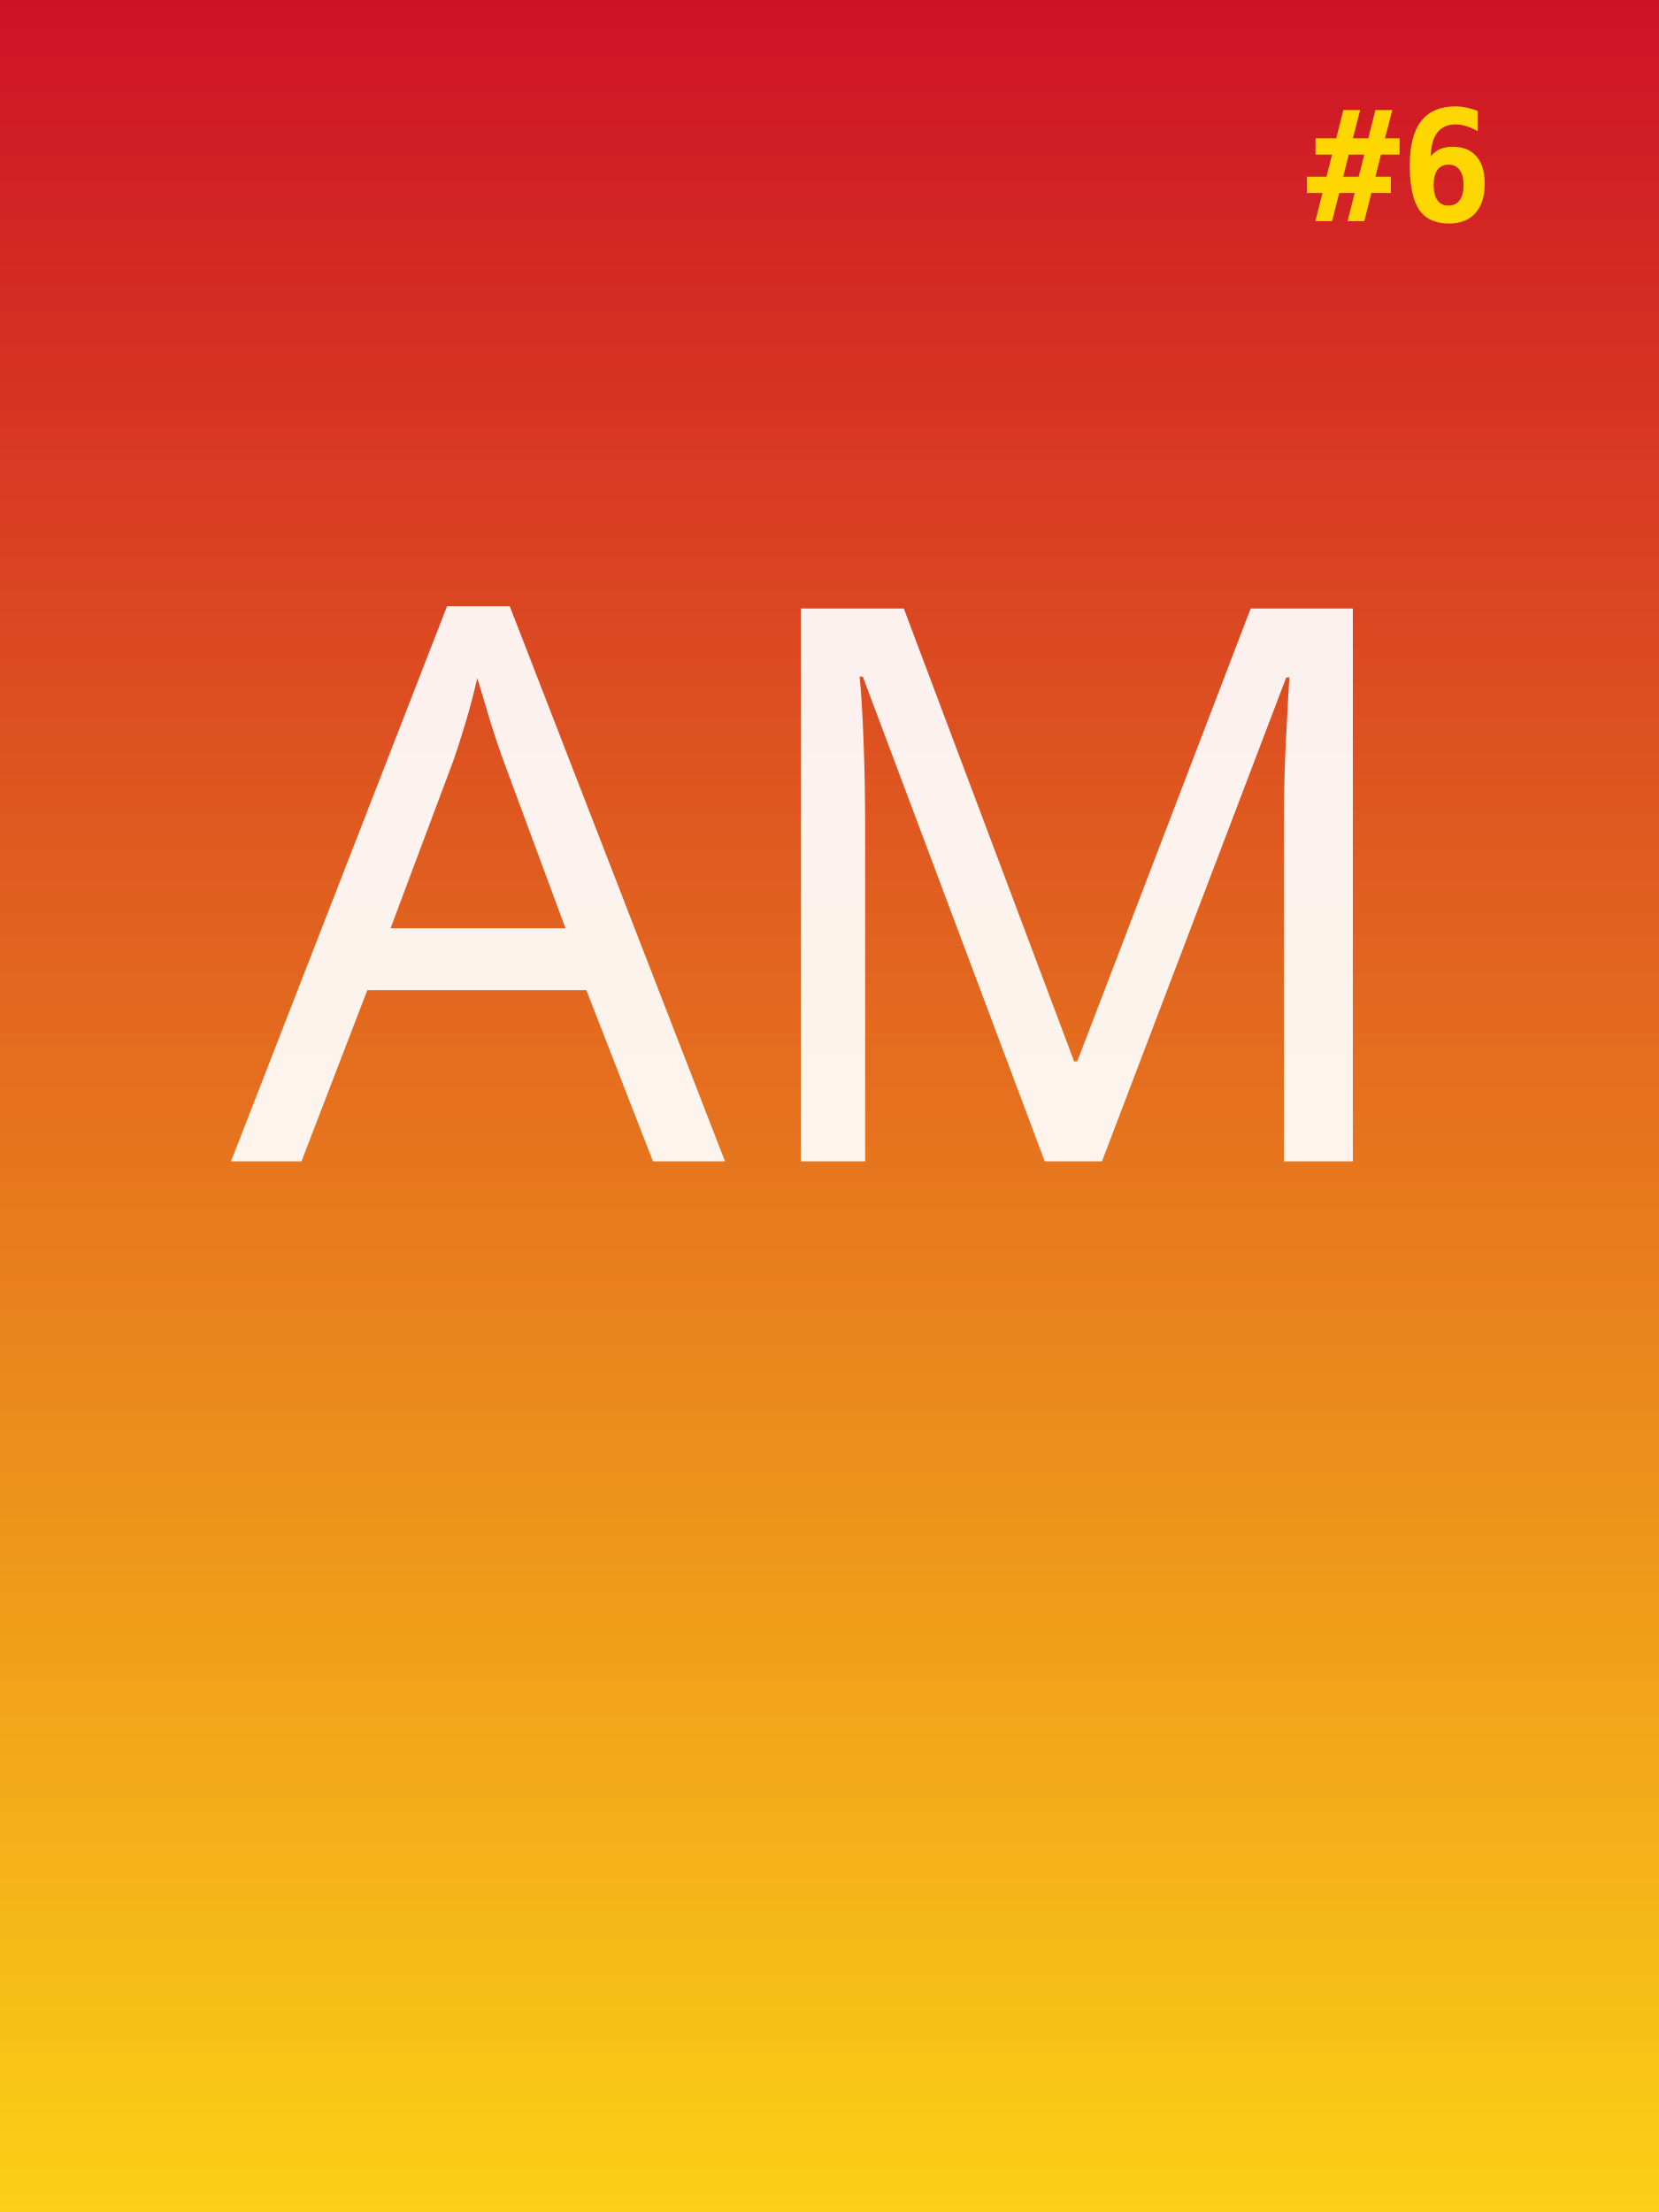
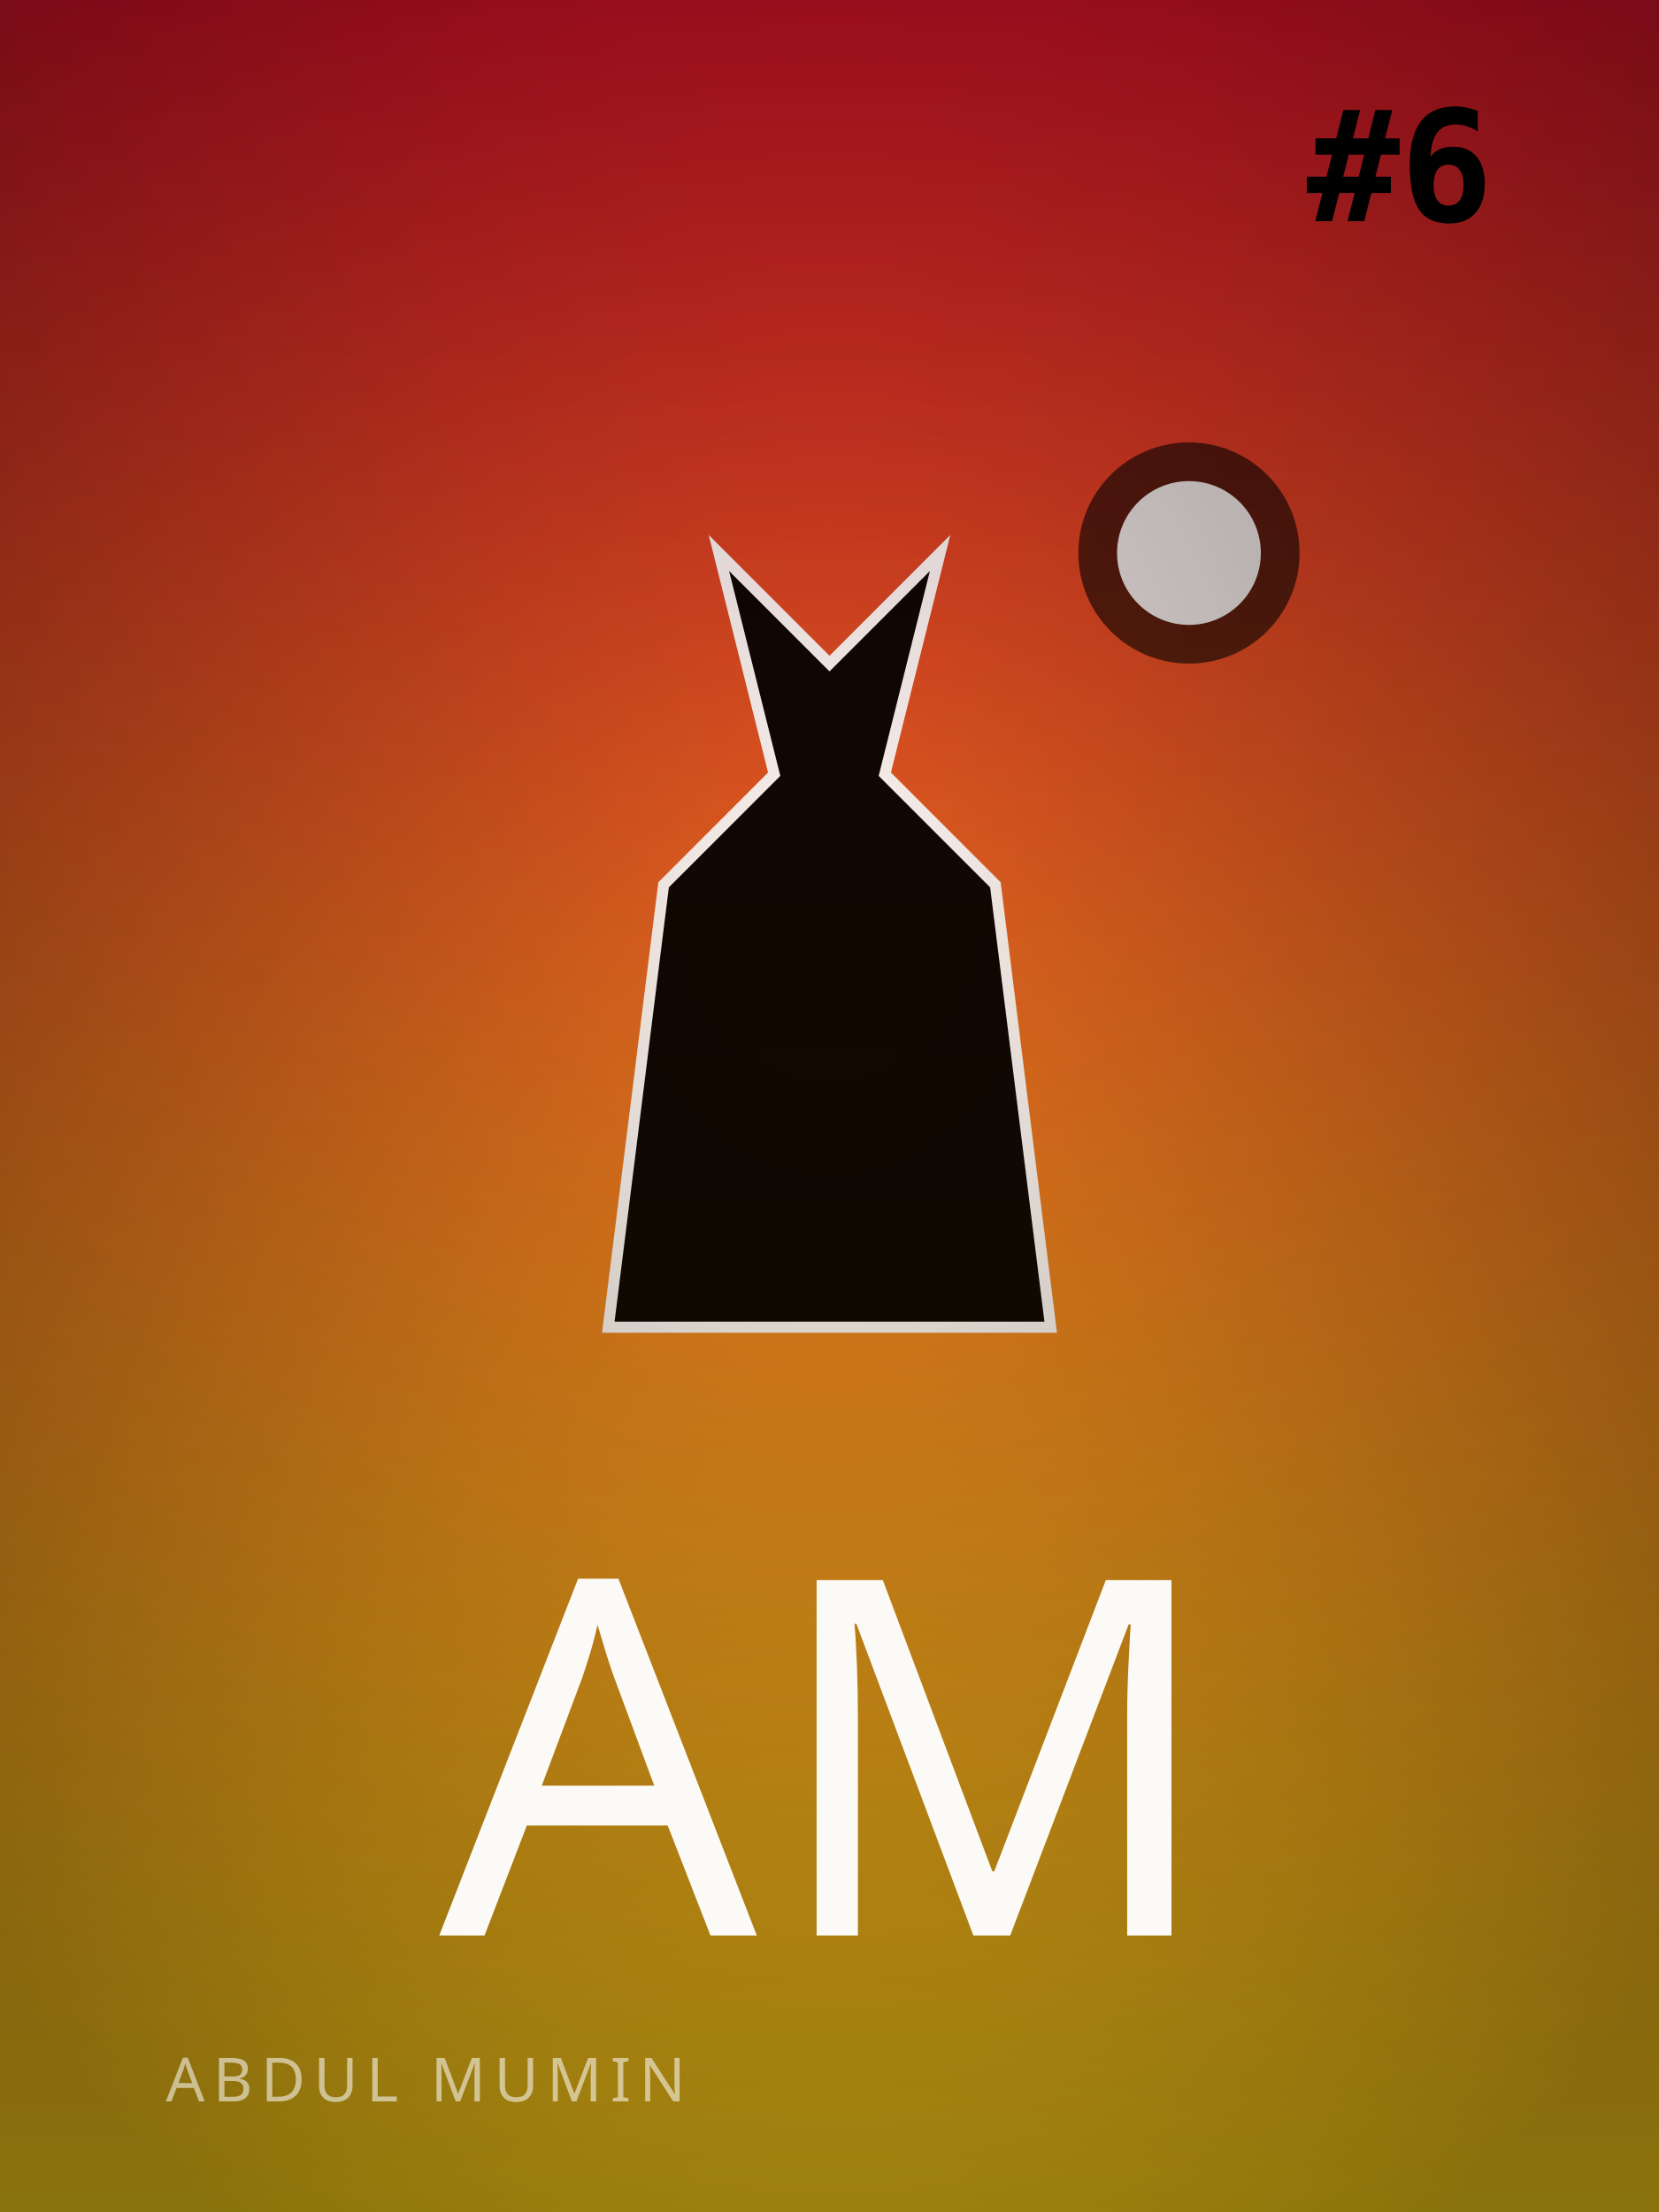
<svg xmlns="http://www.w3.org/2000/svg" viewBox="0 0 600 800" role="img" aria-labelledby="t">
  <defs>
-     <linearGradient id="g" x1="0" y1="0" x2="0" y2="1">
+     <linearGradient id="bg" x1="0" y1="0" x2="0" y2="1">
      <stop offset="0%" stop-color="#CE1126" />
      <stop offset="100%" stop-color="#FCD116" />
    </linearGradient>
+     <radialGradient id="vignette" cx="0.5" cy="0.4" r="0.7">
+       <stop offset="0%" stop-color="transparent" />
+       <stop offset="100%" stop-color="rgba(0,0,0,0.45)" />
+     </radialGradient>
  </defs>
-   <rect width="600" height="800" fill="url(#g)" />
-   <text x="300" y="420" text-anchor="middle" font-family="Anton, Impact, sans-serif" font-size="280" fill="#fff" opacity="0.92">AM</text>
-   <text x="540" y="80" text-anchor="end" font-family="JetBrains Mono, monospace" font-size="56" fill="#FFD700" font-weight="700">#6</text>
+   <rect width="600" height="800" fill="url(#bg)" />
+   <path d="M220 480 L240 320 L280 280 L260 200 L300 240 L340 200 L320 280 L360 320 L380 480 Z" fill="#000000" opacity="0.92" stroke="#fff" stroke-width="4" />
+   <circle cx="430" cy="200" r="40" fill="#000000" opacity="0.6" />
+   <circle cx="430" cy="200" r="26" fill="#fff" opacity="0.85" />
+   <rect width="600" height="800" fill="url(#vignette)" />
+   <text x="300" y="700" text-anchor="middle" font-family="Anton, Impact, sans-serif" font-size="180" fill="#fff" opacity="0.96" letter-spacing="4">AM</text>
+   <text x="540" y="80" text-anchor="end" font-family="JetBrains Mono, monospace" font-size="56" fill="#000000" font-weight="700">#6</text>
+   <text x="60" y="760" font-family="Anton, Impact, sans-serif" font-size="22" fill="#fff" opacity="0.55" letter-spacing="3">ABDUL MUMIN</text>
</svg>
